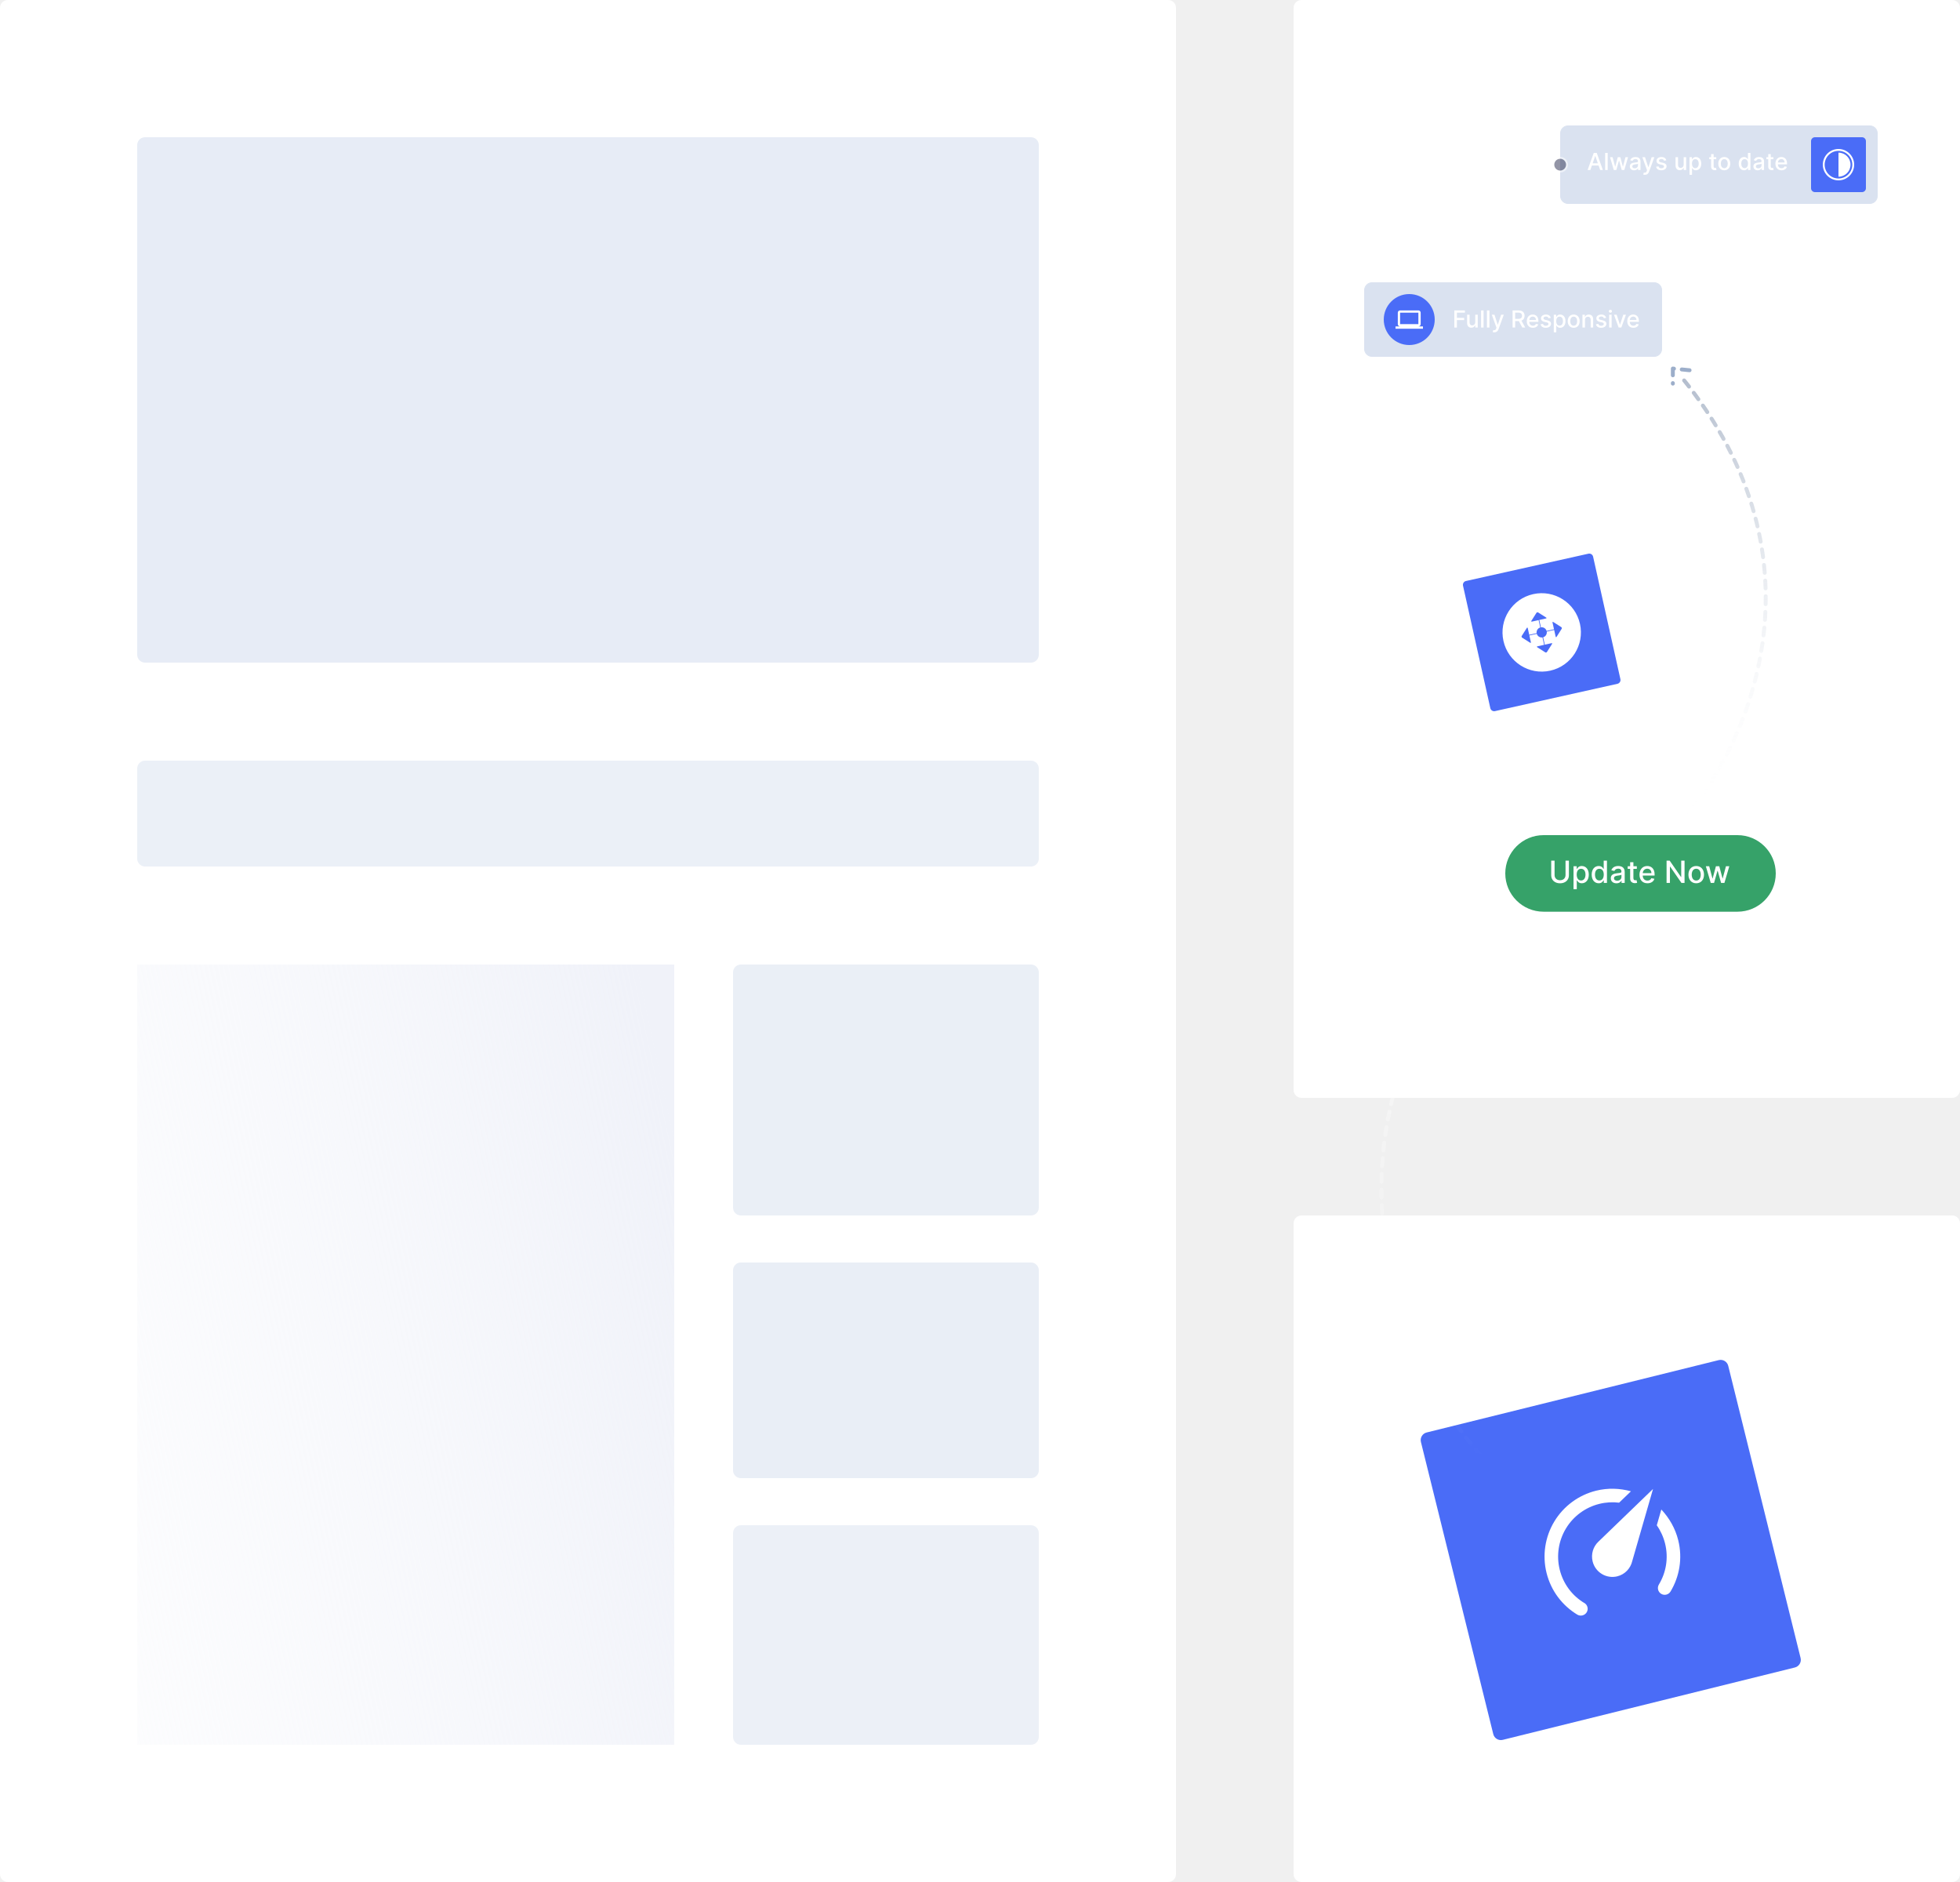
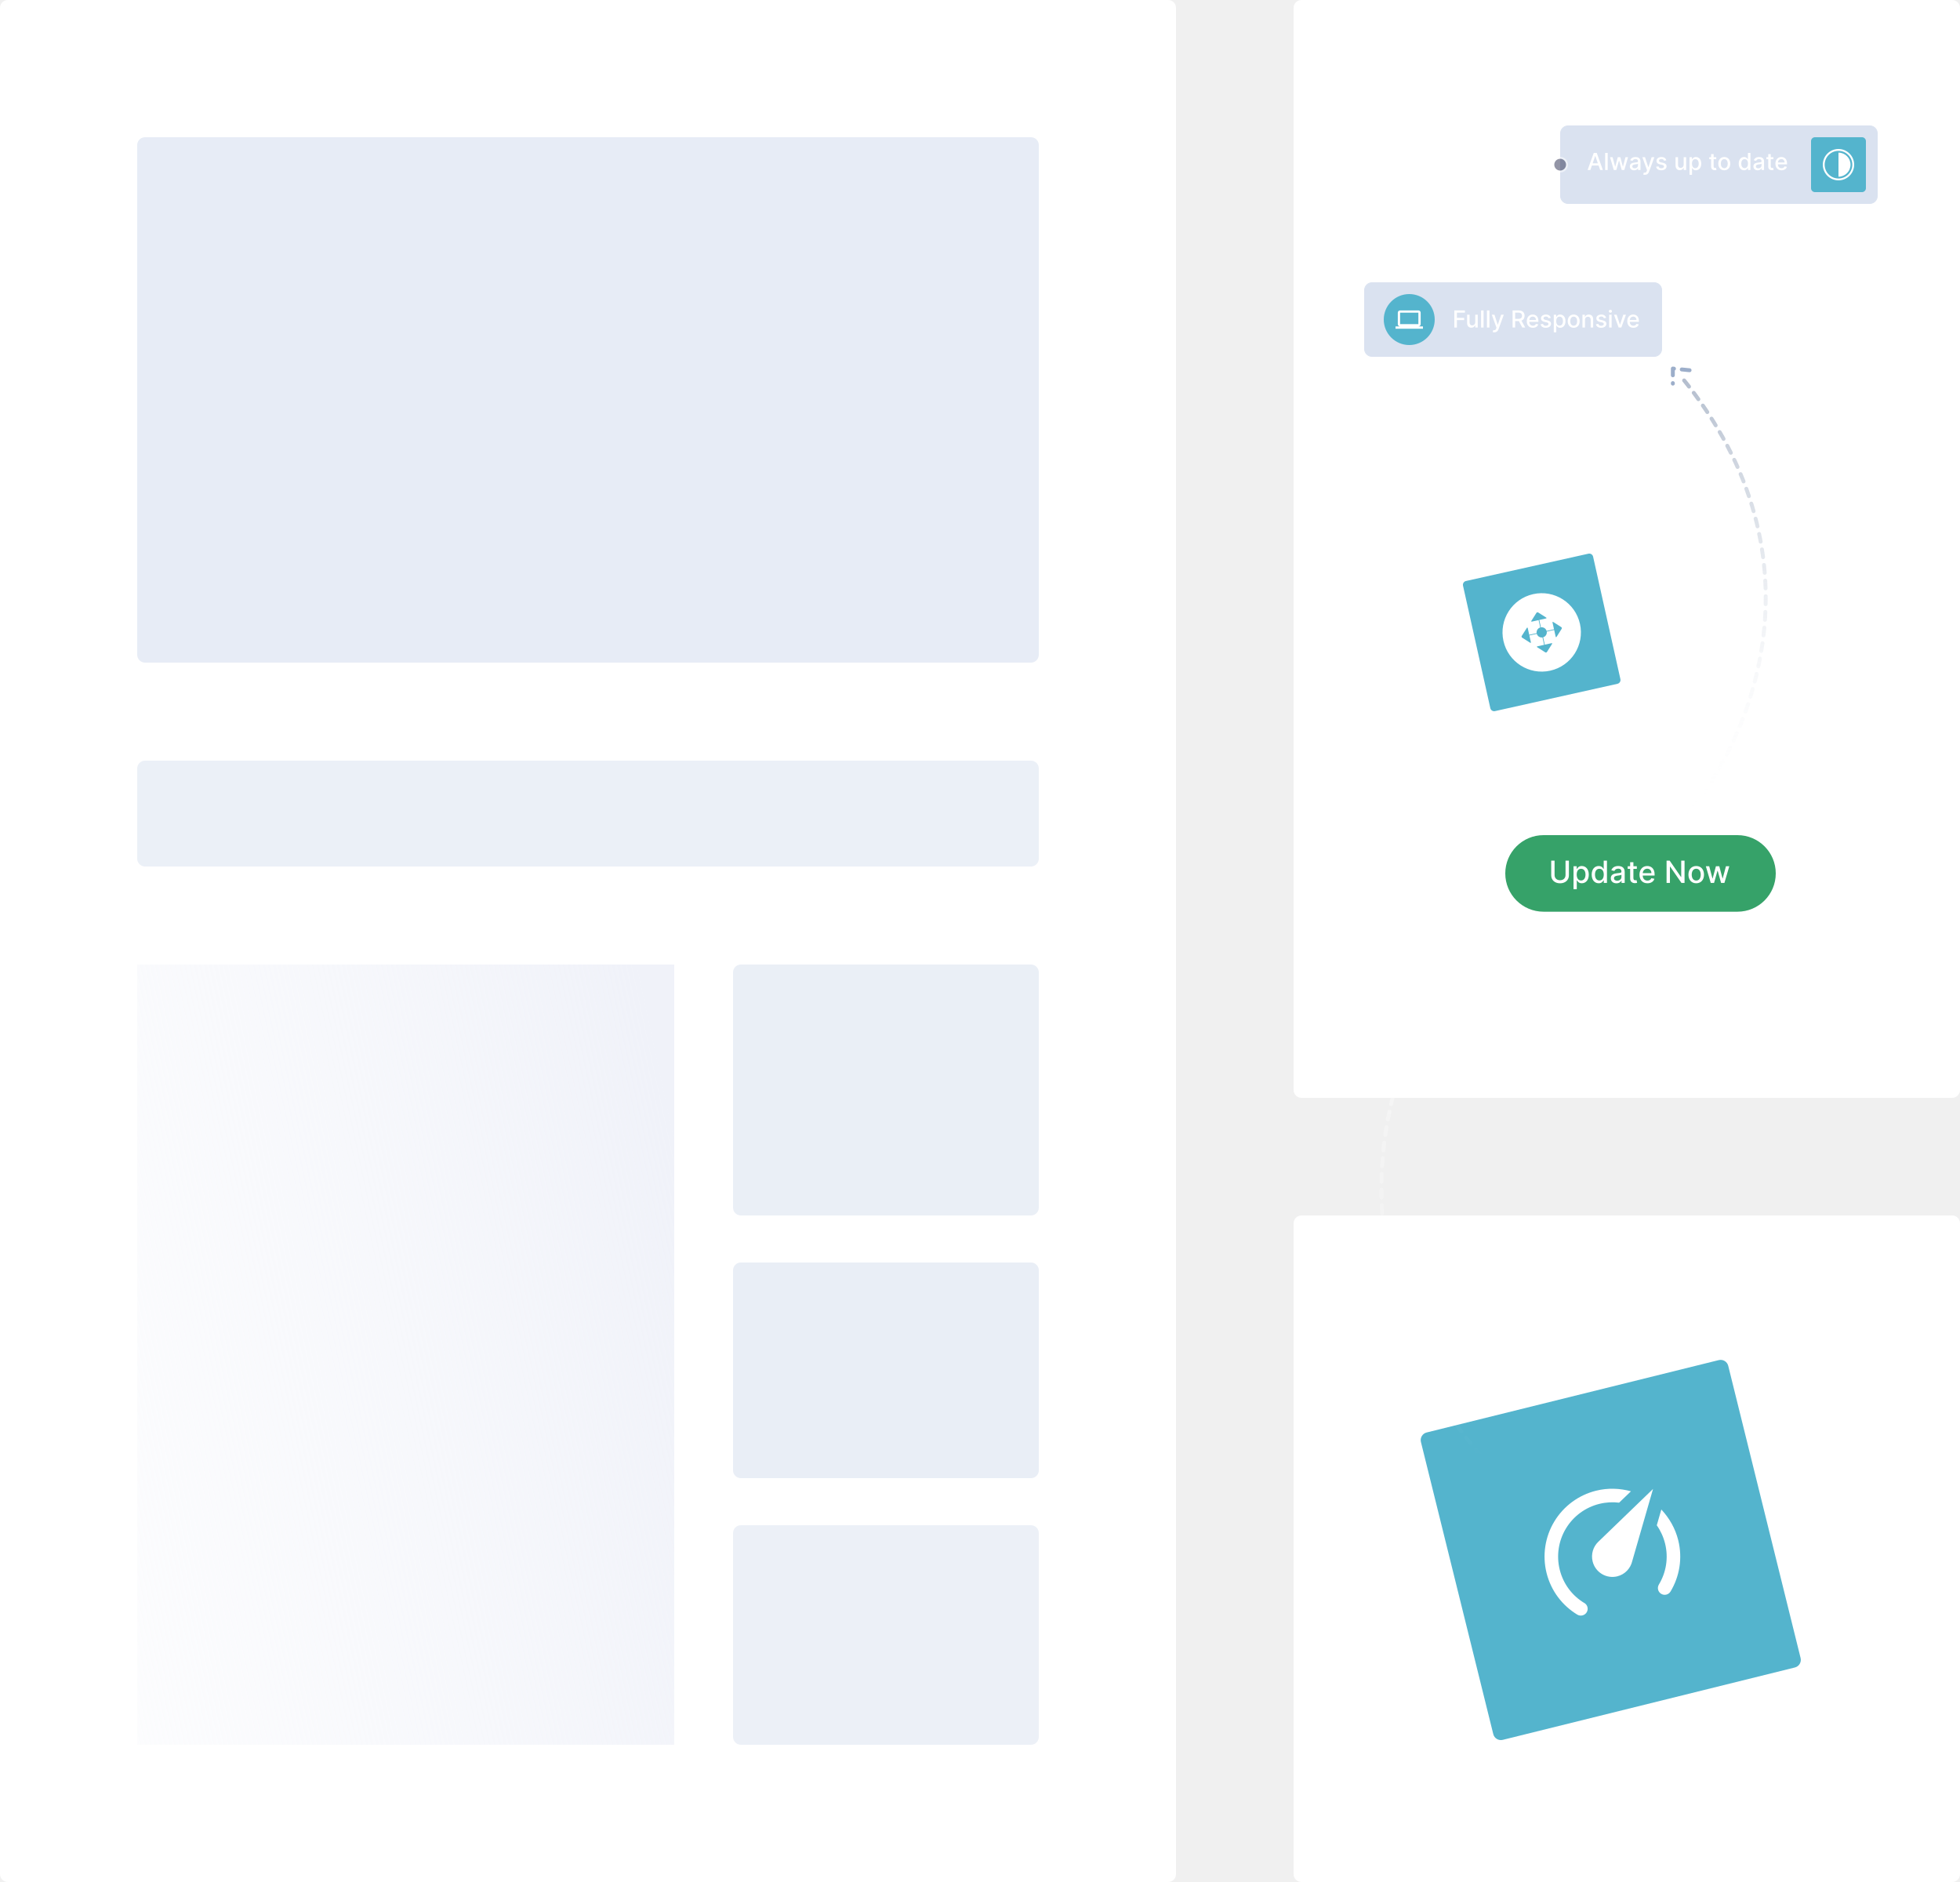
<svg xmlns="http://www.w3.org/2000/svg" width="500" height="480" viewBox="0 0 500 480" fill="none">
  <rect x="330" y="310" width="170" height="170" rx="2" fill="white" />
-   <rect x="362" y="365.831" width="80.765" height="80.765" rx="2" transform="rotate(-13.9128 362 365.831)" fill="#4A6CF7" />
+   <rect x="362" y="365.831" width="80.765" height="80.765" rx="2" transform="rotate(-13.9128 362 365.831)" fill="#54b4cd" />
  <path d="M412.572 402.039C411.235 402.37 409.822 402.156 408.643 401.445C407.464 400.734 406.615 399.584 406.284 398.247C405.818 396.366 406.435 394.466 407.718 393.239L421.691 379.757L416.388 398.152C415.956 400.006 414.538 401.552 412.572 402.039ZM407.162 380.2C410.203 379.447 413.25 379.584 416.061 380.349L413.037 383.256C411.434 383.047 409.675 383.144 407.995 383.56C404.43 384.443 401.363 386.705 399.467 389.85C397.571 392.995 397.002 396.764 397.884 400.328C398.804 404.041 401.131 407.03 404.167 408.846L404.183 408.842C405.001 409.335 405.263 410.393 404.77 411.21C404.277 412.028 403.202 412.294 402.389 411.818C398.595 409.531 395.673 405.797 394.525 401.16C393.421 396.705 394.132 391.994 396.502 388.063C398.873 384.132 402.707 381.304 407.162 380.2ZM428.123 392.838C429.271 397.474 428.43 402.14 426.143 405.934C425.646 406.735 424.587 406.997 423.77 406.504C422.952 406.011 422.69 404.953 423.183 404.135C425.016 401.096 425.683 397.383 424.763 393.67C424.347 391.99 423.612 390.389 422.649 389.023L423.808 384.992C425.826 387.166 427.365 389.78 428.123 392.838Z" fill="white" />
  <rect width="300" height="480" rx="2" fill="white" />
  <rect x="35" y="35" width="230" height="134" rx="2" fill="#DAE2F0" fill-opacity="0.66" />
  <rect opacity="0.53" x="35" y="194" width="230" height="27" rx="2" fill="#DAE2F0" />
  <rect x="35" y="246" width="137" height="199" fill="url(#paint0_linear_1028_1032)" />
  <rect opacity="0.57" x="187" y="246" width="78" height="64" rx="2" fill="#DAE2F0" />
  <rect opacity="0.6" x="187" y="322" width="78" height="55" rx="2" fill="#DAE2F0" />
  <rect opacity="0.5" x="187" y="389" width="78" height="56" rx="2" fill="#DAE2F0" />
  <path d="M377.795 371.295C358.482 349.772 331.574 292.451 378.448 235.356" stroke="url(#paint1_linear_1028_1032)" stroke-linecap="round" stroke-linejoin="round" stroke-dasharray="2 2" />
  <path d="M375.753 233.513L380.883 233V237.617" stroke="url(#paint2_linear_1028_1032)" stroke-linecap="round" stroke-linejoin="round" stroke-dasharray="2 2" />
  <rect x="330" width="170" height="280" rx="2" fill="white" />
  <rect x="384" y="213" width="69" height="19.528" rx="9.764" fill="#36A269" />
  <path d="M399.37 219.51V223.177C399.37 223.948 398.838 224.503 397.972 224.503C397.109 224.503 396.574 223.948 396.574 223.177V219.51H395.717V223.246C395.717 224.439 396.61 225.285 397.972 225.285C399.334 225.285 400.23 224.439 400.23 223.246V219.51H399.37Z" fill="white" />
  <path d="M401.41 226.788H402.239V224.528H402.289C402.439 224.8 402.744 225.274 403.521 225.274C404.553 225.274 405.302 224.447 405.302 223.069C405.302 221.687 404.541 220.875 403.512 220.875C402.722 220.875 402.436 221.357 402.289 221.621H402.22V220.93H401.41V226.788ZM402.222 223.06C402.222 222.17 402.611 221.579 403.335 221.579C404.087 221.579 404.464 222.214 404.464 223.06C404.464 223.915 404.075 224.567 403.335 224.567C402.622 224.567 402.222 223.956 402.222 223.06Z" fill="white" />
  <path d="M407.826 225.274C408.602 225.274 408.908 224.8 409.057 224.528H409.127V225.191H409.937V219.51H409.107V221.621H409.057C408.908 221.357 408.625 220.875 407.831 220.875C406.802 220.875 406.045 221.687 406.045 223.069C406.045 224.447 406.791 225.274 407.826 225.274ZM408.009 224.567C407.268 224.567 406.883 223.915 406.883 223.06C406.883 222.214 407.26 221.579 408.009 221.579C408.733 221.579 409.121 222.17 409.121 223.06C409.121 223.956 408.725 224.567 408.009 224.567Z" fill="white" />
  <path d="M412.36 225.285C413.065 225.285 413.462 224.927 413.62 224.608H413.653V225.191H414.463V222.361C414.463 221.121 413.487 220.875 412.81 220.875C412.039 220.875 411.329 221.185 411.051 221.962L411.831 222.139C411.953 221.837 412.263 221.546 412.821 221.546C413.356 221.546 413.631 221.826 413.631 222.309V222.328C413.631 222.63 413.32 222.625 412.555 222.714C411.747 222.808 410.921 223.019 410.921 223.987C410.921 224.825 411.55 225.285 412.36 225.285ZM412.541 224.619C412.072 224.619 411.734 224.408 411.734 223.998C411.734 223.554 412.127 223.396 412.607 223.332C412.876 223.296 413.514 223.224 413.634 223.105V223.654C413.634 224.159 413.231 224.619 412.541 224.619Z" fill="white" />
  <path d="M417.557 220.93H416.683V219.909H415.853V220.93H415.229V221.596H415.853V224.112C415.851 224.886 416.442 225.26 417.096 225.246C417.36 225.243 417.537 225.194 417.634 225.157L417.485 224.472C417.429 224.483 417.326 224.508 417.193 224.508C416.924 224.508 416.683 224.42 416.683 223.94V221.596H417.557V220.93Z" fill="white" />
  <path d="M420.265 225.277C421.194 225.277 421.851 224.819 422.04 224.126L421.255 223.984C421.105 224.386 420.745 224.592 420.273 224.592C419.563 224.592 419.086 224.131 419.064 223.31H422.093V223.016C422.093 221.476 421.172 220.875 420.206 220.875C419.019 220.875 418.237 221.779 418.237 223.088C418.237 224.411 419.008 225.277 420.265 225.277ZM419.066 222.689C419.1 222.084 419.538 221.56 420.212 221.56C420.856 221.56 421.277 222.037 421.28 222.689H419.066Z" fill="white" />
  <path d="M429.732 219.51H428.883V223.682H428.83L425.94 219.51H425.147V225.191H426.004V221.024H426.057L428.944 225.191H429.732V219.51Z" fill="white" />
  <path d="M432.71 225.277C433.912 225.277 434.697 224.397 434.697 223.08C434.697 221.754 433.912 220.875 432.71 220.875C431.509 220.875 430.724 221.754 430.724 223.08C430.724 224.397 431.509 225.277 432.71 225.277ZM432.713 224.58C431.928 224.58 431.562 223.895 431.562 223.077C431.562 222.261 431.928 221.568 432.713 221.568C433.493 221.568 433.859 222.261 433.859 223.077C433.859 223.895 433.493 224.58 432.713 224.58Z" fill="white" />
  <path d="M436.416 225.191H437.26L438.125 222.114H438.189L439.054 225.191H439.9L441.151 220.93H440.294L439.465 224.045H439.423L438.591 220.93H437.734L436.896 224.059H436.855L436.02 220.93H435.163L436.416 225.191Z" fill="white" />
  <path d="M429.313 209C445.373 191.102 467.749 143.437 428.77 95.96" stroke="url(#paint3_linear_1028_1032)" stroke-linecap="round" stroke-linejoin="round" stroke-dasharray="2 2" />
  <path d="M431.011 94.427L426.746 94V97.839" stroke="#9CAECA" stroke-linecap="round" stroke-linejoin="round" stroke-dasharray="2 2" />
  <path d="M425.919 209.551C429.35 203.094 432.466 187.388 417.488 176.228" stroke="url(#paint4_linear_1028_1032)" stroke-width="0.7" stroke-linecap="round" stroke-linejoin="round" stroke-dasharray="2 2" />
  <rect x="348.1" y="72.1" width="75.8" height="18.8" rx="1.9" fill="#DAE2F0" stroke="#DAE2F0" stroke-width="0.2" />
  <path d="M371 83.538H371.658V81.636H373.512V81.071H371.658V79.742H373.706V79.175H371V83.538Z" fill="white" />
  <path d="M376.333 82.181C376.335 82.737 375.921 83.001 375.563 83.001C375.169 83.001 374.896 82.716 374.896 82.271V80.266H374.259V82.347C374.259 83.159 374.705 83.581 375.333 83.581C375.825 83.581 376.16 83.321 376.311 82.972H376.345V83.538H376.972V80.266H376.333V82.181Z" fill="white" />
  <path d="M378.465 79.175H377.828V83.538H378.465V79.175Z" fill="white" />
  <path d="M379.959 79.175H379.322V83.538H379.959V79.175Z" fill="white" />
  <path d="M381.219 84.766C381.745 84.766 382.077 84.491 382.267 83.975L383.62 80.272L382.932 80.266L382.103 82.805H382.069L381.24 80.266H380.558L381.756 83.581L381.677 83.798C381.515 84.233 381.287 84.269 380.938 84.173L380.784 84.695C380.861 84.729 381.027 84.766 381.219 84.766Z" fill="white" />
  <path d="M385.859 83.538H386.518V81.887H387.413C387.428 81.887 387.44 81.887 387.455 81.887L388.342 83.538H389.092L388.124 81.772C388.659 81.574 388.925 81.129 388.925 80.543C388.925 79.739 388.427 79.175 387.415 79.175H385.859V83.538ZM386.518 81.32V79.739H387.344C387.994 79.739 388.263 80.048 388.263 80.543C388.263 81.035 387.994 81.32 387.353 81.32H386.518Z" fill="white" />
  <path d="M391.045 83.604C391.759 83.604 392.264 83.253 392.409 82.72L391.806 82.612C391.691 82.921 391.414 83.078 391.051 83.078C390.506 83.078 390.139 82.724 390.122 82.094H392.449V81.868C392.449 80.685 391.742 80.223 391 80.223C390.088 80.223 389.487 80.918 389.487 81.923C389.487 82.94 390.08 83.604 391.045 83.604ZM390.124 81.617C390.15 81.152 390.487 80.749 391.004 80.749C391.499 80.749 391.823 81.116 391.825 81.617H390.124Z" fill="white" />
  <path d="M395.608 81.065C395.476 80.555 395.078 80.223 394.37 80.223C393.631 80.223 393.107 80.613 393.107 81.192C393.107 81.657 393.388 81.966 394.002 82.102L394.556 82.224C394.871 82.294 395.018 82.435 395.018 82.639C395.018 82.893 394.748 83.091 394.33 83.091C393.949 83.091 393.703 82.927 393.627 82.605L393.011 82.699C393.118 83.278 393.599 83.604 394.334 83.604C395.125 83.604 395.672 83.185 395.672 82.592C395.672 82.13 395.378 81.844 394.777 81.706L394.257 81.587C393.897 81.501 393.742 81.38 393.744 81.158C393.742 80.907 394.015 80.728 394.377 80.728C394.773 80.728 394.956 80.947 395.031 81.167L395.608 81.065Z" fill="white" />
  <path d="M396.373 84.766H397.01V83.029H397.048C397.163 83.238 397.398 83.602 397.994 83.602C398.787 83.602 399.362 82.967 399.362 81.908C399.362 80.847 398.778 80.223 397.988 80.223C397.381 80.223 397.161 80.594 397.048 80.796H396.995V80.266H396.373V84.766ZM396.997 81.902C396.997 81.218 397.295 80.764 397.851 80.764C398.429 80.764 398.719 81.252 398.719 81.902C398.719 82.558 398.42 83.059 397.851 83.059C397.304 83.059 396.997 82.59 396.997 81.902Z" fill="white" />
  <path d="M401.454 83.604C402.377 83.604 402.98 82.929 402.98 81.917C402.98 80.898 402.377 80.223 401.454 80.223C400.532 80.223 399.929 80.898 399.929 81.917C399.929 82.929 400.532 83.604 401.454 83.604ZM401.456 83.07C400.854 83.07 400.572 82.543 400.572 81.915C400.572 81.288 400.854 80.756 401.456 80.756C402.055 80.756 402.336 81.288 402.336 81.915C402.336 82.543 402.055 83.07 401.456 83.07Z" fill="white" />
  <path d="M404.328 81.595C404.328 81.073 404.648 80.775 405.091 80.775C405.523 80.775 405.786 81.058 405.786 81.533V83.538H406.423V81.457C406.423 80.647 405.977 80.223 405.308 80.223C404.816 80.223 404.494 80.451 404.343 80.798H404.303V80.266H403.691V83.538H404.328V81.595Z" fill="white" />
  <path d="M409.729 81.065C409.597 80.555 409.199 80.223 408.491 80.223C407.752 80.223 407.228 80.613 407.228 81.192C407.228 81.657 407.509 81.966 408.123 82.102L408.677 82.224C408.992 82.294 409.139 82.435 409.139 82.639C409.139 82.893 408.869 83.091 408.451 83.091C408.07 83.091 407.825 82.927 407.748 82.605L407.132 82.699C407.239 83.278 407.72 83.604 408.455 83.604C409.246 83.604 409.793 83.185 409.793 82.592C409.793 82.13 409.499 81.844 408.898 81.706L408.379 81.587C408.018 81.501 407.863 81.38 407.865 81.158C407.863 80.907 408.136 80.728 408.498 80.728C408.894 80.728 409.077 80.947 409.152 81.167L409.729 81.065Z" fill="white" />
  <path d="M410.494 83.538H411.131V80.266H410.494V83.538ZM410.816 79.761C411.035 79.761 411.218 79.59 411.218 79.381C411.218 79.173 411.035 79 410.816 79C410.594 79 410.413 79.173 410.413 79.381C410.413 79.59 410.594 79.761 410.816 79.761Z" fill="white" />
  <path d="M414.788 80.266H414.104L413.277 82.784H413.243L412.414 80.266H411.73L412.919 83.538H413.601L414.788 80.266Z" fill="white" />
  <path d="M416.68 83.604C417.393 83.604 417.898 83.253 418.043 82.72L417.44 82.612C417.325 82.921 417.048 83.078 416.686 83.078C416.141 83.078 415.774 82.724 415.757 82.094H418.084V81.868C418.084 80.685 417.376 80.223 416.635 80.223C415.723 80.223 415.122 80.918 415.122 81.923C415.122 82.94 415.714 83.604 416.68 83.604ZM415.759 81.617C415.785 81.152 416.121 80.749 416.639 80.749C417.134 80.749 417.457 81.116 417.46 81.617H415.759Z" fill="white" />
-   <circle cx="359.5" cy="81.5" r="6.5" fill="#4A6CF7" />
+   <circle cx="359.5" cy="81.5" r="6.5" fill="#54b4cd" />
  <path d="M357.167 79.75H361.833V82.667H357.167V79.75ZM361.833 83.25C361.988 83.25 362.136 83.189 362.246 83.079C362.355 82.97 362.417 82.822 362.417 82.667V79.75C362.417 79.427 362.154 79.167 361.833 79.167H357.167C356.843 79.167 356.583 79.427 356.583 79.75V82.667C356.583 82.822 356.645 82.97 356.754 83.079C356.864 83.189 357.012 83.25 357.167 83.25H356V83.834H363V83.25H361.833Z" fill="white" />
-   <rect x="373" y="148.4" width="34" height="34" rx="1" transform="rotate(-12.5713 373 148.4)" fill="#4A6CF7" />
+   <rect x="373" y="148.4" width="34" height="34" rx="1" transform="rotate(-12.5713 373 148.4)" fill="#54b4cd" />
  <circle cx="393.293" cy="161.293" r="10" transform="rotate(-12.5713 393.293 161.293)" fill="white" />
  <g clip-path="url(#clip0_1028_1032)">
-     <path d="M398.281 159.94L396.256 158.653C396.106 158.557 396.015 158.621 396.054 158.795L396.433 160.496L394.539 160.918C394.355 160.293 393.738 159.901 393.094 160L392.675 158.119L394.375 157.74C394.55 157.701 394.569 157.592 394.418 157.496L392.393 156.21C392.242 156.114 392.043 156.159 391.948 156.309L390.661 158.334C390.565 158.485 390.629 158.575 390.803 158.536L392.504 158.157L392.923 160.037C392.298 160.222 391.905 160.838 392.005 161.482L390.111 161.905L389.732 160.205C389.693 160.031 389.584 160.012 389.489 160.162L388.202 162.188C388.106 162.338 388.151 162.537 388.301 162.633L390.326 163.919C390.477 164.015 390.567 163.952 390.528 163.777L390.149 162.076L392.04 161.654C392.225 162.279 392.842 162.671 393.486 162.572L393.908 164.463L392.208 164.842C392.034 164.881 392.015 164.99 392.165 165.086L394.191 166.372C394.341 166.468 394.54 166.424 394.636 166.273L395.923 164.248C396.018 164.097 395.955 164.007 395.78 164.046L394.082 164.425L393.661 162.535C394.286 162.35 394.678 161.734 394.579 161.09L396.471 160.668L396.85 162.369C396.889 162.543 396.997 162.562 397.093 162.412L398.38 160.386C398.476 160.236 398.432 160.035 398.281 159.94Z" fill="#4A6CF7" />
+     <path d="M398.281 159.94L396.256 158.653C396.106 158.557 396.015 158.621 396.054 158.795L396.433 160.496L394.539 160.918C394.355 160.293 393.738 159.901 393.094 160L392.675 158.119L394.375 157.74C394.55 157.701 394.569 157.592 394.418 157.496L392.393 156.21C392.242 156.114 392.043 156.159 391.948 156.309L390.661 158.334C390.565 158.485 390.629 158.575 390.803 158.536L392.504 158.157L392.923 160.037C392.298 160.222 391.905 160.838 392.005 161.482L390.111 161.905L389.732 160.205C389.693 160.031 389.584 160.012 389.489 160.162L388.202 162.188C388.106 162.338 388.151 162.537 388.301 162.633L390.326 163.919C390.477 164.015 390.567 163.952 390.528 163.777L390.149 162.076L392.04 161.654C392.225 162.279 392.842 162.671 393.486 162.572L393.908 164.463L392.208 164.842C392.034 164.881 392.015 164.99 392.165 165.086L394.191 166.372C394.341 166.468 394.54 166.424 394.636 166.273L395.923 164.248C396.018 164.097 395.955 164.007 395.78 164.046L394.082 164.425L393.661 162.535C394.286 162.35 394.678 161.734 394.579 161.09L396.471 160.668L396.85 162.369C396.889 162.543 396.997 162.562 397.093 162.412L398.38 160.386C398.476 160.236 398.432 160.035 398.281 159.94Z" fill="#54b4cd" />
  </g>
  <rect x="398.1" y="32.1" width="80.8" height="19.8" rx="1.9" fill="#DAE2F0" stroke="#DAE2F0" stroke-width="0.2" />
-   <rect x="462" y="35" width="14" height="14" rx="1" fill="#4A6CF7" />
+   <rect x="462" y="35" width="14" height="14" rx="1" fill="#54b4cd" />
  <path d="M468.998 38C466.791 38 465 39.791 465 41.998C465 44.209 466.791 46 468.998 46C471.209 46 473 44.209 473 41.998C473 39.791 471.209 38 468.998 38ZM469 45.524C467.054 45.524 465.476 43.946 465.476 42C465.476 40.054 467.054 38.476 469 38.476C470.946 38.476 472.524 40.054 472.524 42C472.524 43.946 470.946 45.524 469 45.524ZM469 38.928V45.069C470.694 45.069 472.071 43.692 472.071 41.998C472.071 40.308 470.694 38.928 469 38.928Z" fill="white" />
  <path d="M405.699 43.364L406.099 42.209H407.804L408.202 43.364H408.901L407.331 39H406.57L405 43.364H405.699ZM406.291 41.655L406.935 39.793H406.969L407.612 41.655H406.291Z" fill="white" />
  <path d="M410.117 39H409.48V43.364H410.117V39Z" fill="white" />
  <path d="M411.684 43.364H412.332L412.996 41.001H413.045L413.71 43.364H414.36L415.321 40.091H414.663L414.026 42.484H413.994L413.354 40.091H412.696L412.053 42.494H412.021L411.379 40.091H410.721L411.684 43.364Z" fill="white" />
  <path d="M416.878 43.436C417.419 43.436 417.724 43.161 417.845 42.916H417.871V43.364H418.493V41.19C418.493 40.238 417.743 40.048 417.223 40.048C416.631 40.048 416.085 40.287 415.872 40.883L416.471 41.02C416.565 40.788 416.803 40.564 417.232 40.564C417.643 40.564 417.854 40.779 417.854 41.15V41.165C417.854 41.397 417.615 41.393 417.027 41.461C416.407 41.533 415.772 41.695 415.772 42.439C415.772 43.082 416.256 43.436 416.878 43.436ZM417.017 42.925C416.656 42.925 416.396 42.763 416.396 42.447C416.396 42.106 416.699 41.985 417.068 41.936C417.274 41.908 417.764 41.853 417.856 41.761V42.183C417.856 42.571 417.547 42.925 417.017 42.925Z" fill="white" />
  <path d="M419.627 44.591C420.153 44.591 420.486 44.316 420.675 43.8L422.028 40.097L421.34 40.091L420.511 42.631H420.477L419.648 40.091H418.967L420.164 43.406L420.085 43.624C419.923 44.058 419.695 44.094 419.346 43.999L419.192 44.521C419.269 44.555 419.435 44.591 419.627 44.591Z" fill="white" />
  <path d="M425.081 40.89C424.949 40.381 424.551 40.048 423.843 40.048C423.104 40.048 422.58 40.438 422.58 41.018C422.58 41.482 422.861 41.791 423.475 41.928L424.029 42.049C424.344 42.119 424.491 42.26 424.491 42.465C424.491 42.718 424.22 42.916 423.803 42.916C423.421 42.916 423.176 42.752 423.1 42.43L422.484 42.524C422.59 43.104 423.072 43.43 423.807 43.43C424.597 43.43 425.145 43.01 425.145 42.418C425.145 41.955 424.851 41.67 424.25 41.531L423.73 41.412C423.37 41.327 423.215 41.205 423.217 40.984C423.215 40.732 423.487 40.553 423.85 40.553C424.246 40.553 424.429 40.773 424.504 40.992L425.081 40.89Z" fill="white" />
  <path d="M429.507 42.006C429.509 42.562 429.095 42.827 428.737 42.827C428.343 42.827 428.07 42.541 428.07 42.096V40.091H427.433V42.173C427.433 42.984 427.879 43.406 428.507 43.406C428.999 43.406 429.334 43.146 429.485 42.797H429.519V43.364H430.146V40.091H429.507V42.006Z" fill="white" />
  <path d="M431.002 44.591H431.639V42.854H431.677C431.792 43.063 432.027 43.428 432.623 43.428C433.416 43.428 433.991 42.793 433.991 41.734C433.991 40.673 433.407 40.048 432.617 40.048C432.01 40.048 431.79 40.419 431.677 40.621H431.624V40.091H431.002V44.591ZM431.626 41.727C431.626 41.043 431.924 40.59 432.48 40.59C433.058 40.59 433.348 41.077 433.348 41.727C433.348 42.383 433.049 42.884 432.48 42.884C431.933 42.884 431.626 42.416 431.626 41.727Z" fill="white" />
  <path d="M437.82 40.091H437.149V39.307H436.512V40.091H436.033V40.602H436.512V42.535C436.51 43.129 436.964 43.417 437.467 43.406C437.669 43.404 437.806 43.366 437.88 43.338L437.765 42.812C437.722 42.82 437.644 42.84 437.541 42.84C437.335 42.84 437.149 42.771 437.149 42.403V40.602H437.82V40.091Z" fill="white" />
  <path d="M439.869 43.43C440.791 43.43 441.394 42.754 441.394 41.742C441.394 40.724 440.791 40.048 439.869 40.048C438.946 40.048 438.343 40.724 438.343 41.742C438.343 42.754 438.946 43.43 439.869 43.43ZM439.871 42.895C439.268 42.895 438.987 42.369 438.987 41.74C438.987 41.114 439.268 40.581 439.871 40.581C440.469 40.581 440.751 41.114 440.751 41.74C440.751 42.369 440.469 42.895 439.871 42.895Z" fill="white" />
  <path d="M444.918 43.428C445.515 43.428 445.749 43.063 445.864 42.854H445.918V43.364H446.54V39H445.903V40.621H445.864C445.749 40.419 445.532 40.048 444.923 40.048C444.132 40.048 443.55 40.673 443.55 41.734C443.55 42.793 444.124 43.428 444.918 43.428ZM445.059 42.884C444.49 42.884 444.194 42.383 444.194 41.727C444.194 41.077 444.484 40.59 445.059 40.59C445.615 40.59 445.913 41.043 445.913 41.727C445.913 42.416 445.609 42.884 445.059 42.884Z" fill="white" />
  <path d="M448.401 43.436C448.943 43.436 449.247 43.161 449.369 42.916H449.394V43.364H450.017V41.19C450.017 40.238 449.267 40.048 448.747 40.048C448.154 40.048 447.609 40.287 447.396 40.883L447.994 41.02C448.088 40.788 448.327 40.564 448.755 40.564C449.166 40.564 449.377 40.779 449.377 41.15V41.165C449.377 41.397 449.139 41.393 448.551 41.461C447.931 41.533 447.296 41.695 447.296 42.439C447.296 43.082 447.779 43.436 448.401 43.436ZM448.54 42.925C448.18 42.925 447.92 42.763 447.92 42.447C447.92 42.106 448.222 41.985 448.591 41.936C448.798 41.908 449.288 41.853 449.379 41.761V42.183C449.379 42.571 449.07 42.925 448.54 42.925Z" fill="white" />
  <path d="M452.393 40.091H451.722V39.307H451.085V40.091H450.605V40.602H451.085V42.535C451.082 43.129 451.536 43.417 452.039 43.406C452.241 43.404 452.378 43.366 452.452 43.338L452.337 42.812C452.295 42.82 452.216 42.84 452.114 42.84C451.907 42.84 451.722 42.771 451.722 42.403V40.602H452.393V40.091Z" fill="white" />
  <path d="M454.473 43.43C455.187 43.43 455.692 43.078 455.836 42.545L455.233 42.437C455.118 42.746 454.841 42.903 454.479 42.903C453.934 42.903 453.567 42.55 453.55 41.919H455.877V41.693C455.877 40.511 455.17 40.048 454.428 40.048C453.516 40.048 452.915 40.743 452.915 41.749C452.915 42.765 453.508 43.43 454.473 43.43ZM453.552 41.442C453.578 40.977 453.915 40.575 454.432 40.575C454.927 40.575 455.251 40.941 455.253 41.442H453.552Z" fill="white" />
  <circle opacity="0.5" cx="398" cy="42" r="1.75" fill="#282C4D" stroke="white" stroke-width="0.5" />
  <line x1="347" y1="41.75" x2="396" y2="41.75" stroke="url(#paint5_linear_1028_1032)" stroke-width="0.5" />
  <defs>
    <linearGradient id="paint0_linear_1028_1032" x1="156.747" y1="216.683" x2="-149.033" y2="282.186" gradientUnits="userSpaceOnUse">
      <stop stop-color="#F0F2F9" />
      <stop offset="1" stop-color="white" stop-opacity="0" />
    </linearGradient>
    <linearGradient id="paint1_linear_1028_1032" x1="374.3" y1="234.975" x2="361.897" y2="369.833" gradientUnits="userSpaceOnUse">
      <stop stop-color="white" stop-opacity="0.48" />
      <stop offset="1" stop-color="white" stop-opacity="0" />
    </linearGradient>
    <linearGradient id="paint2_linear_1028_1032" x1="378.318" y1="233" x2="378.318" y2="237.617" gradientUnits="userSpaceOnUse">
      <stop stop-color="white" stop-opacity="0.55" />
      <stop offset="1" stop-color="white" stop-opacity="0.62" />
    </linearGradient>
    <linearGradient id="paint3_linear_1028_1032" x1="432.22" y1="95.642" x2="442.533" y2="207.784" gradientUnits="userSpaceOnUse">
      <stop stop-color="#5F7597" stop-opacity="0.48" />
      <stop offset="1" stop-color="white" stop-opacity="0" />
    </linearGradient>
    <linearGradient id="paint4_linear_1028_1032" x1="418.483" y1="175.882" x2="429.732" y2="208.225" gradientUnits="userSpaceOnUse">
      <stop stop-color="white" stop-opacity="0.48" />
      <stop offset="1" stop-color="white" stop-opacity="0" />
    </linearGradient>
    <linearGradient id="paint5_linear_1028_1032" x1="396" y1="42" x2="359.25" y2="42" gradientUnits="userSpaceOnUse">
      <stop stop-color="white" stop-opacity="0.28" />
      <stop offset="1" stop-color="white" stop-opacity="0" />
    </linearGradient>
    <clipPath id="clip0_1028_1032">
      <rect width="12" height="12" fill="white" transform="translate(386.13 156.742) rotate(-12.5713)" />
    </clipPath>
  </defs>
</svg>
